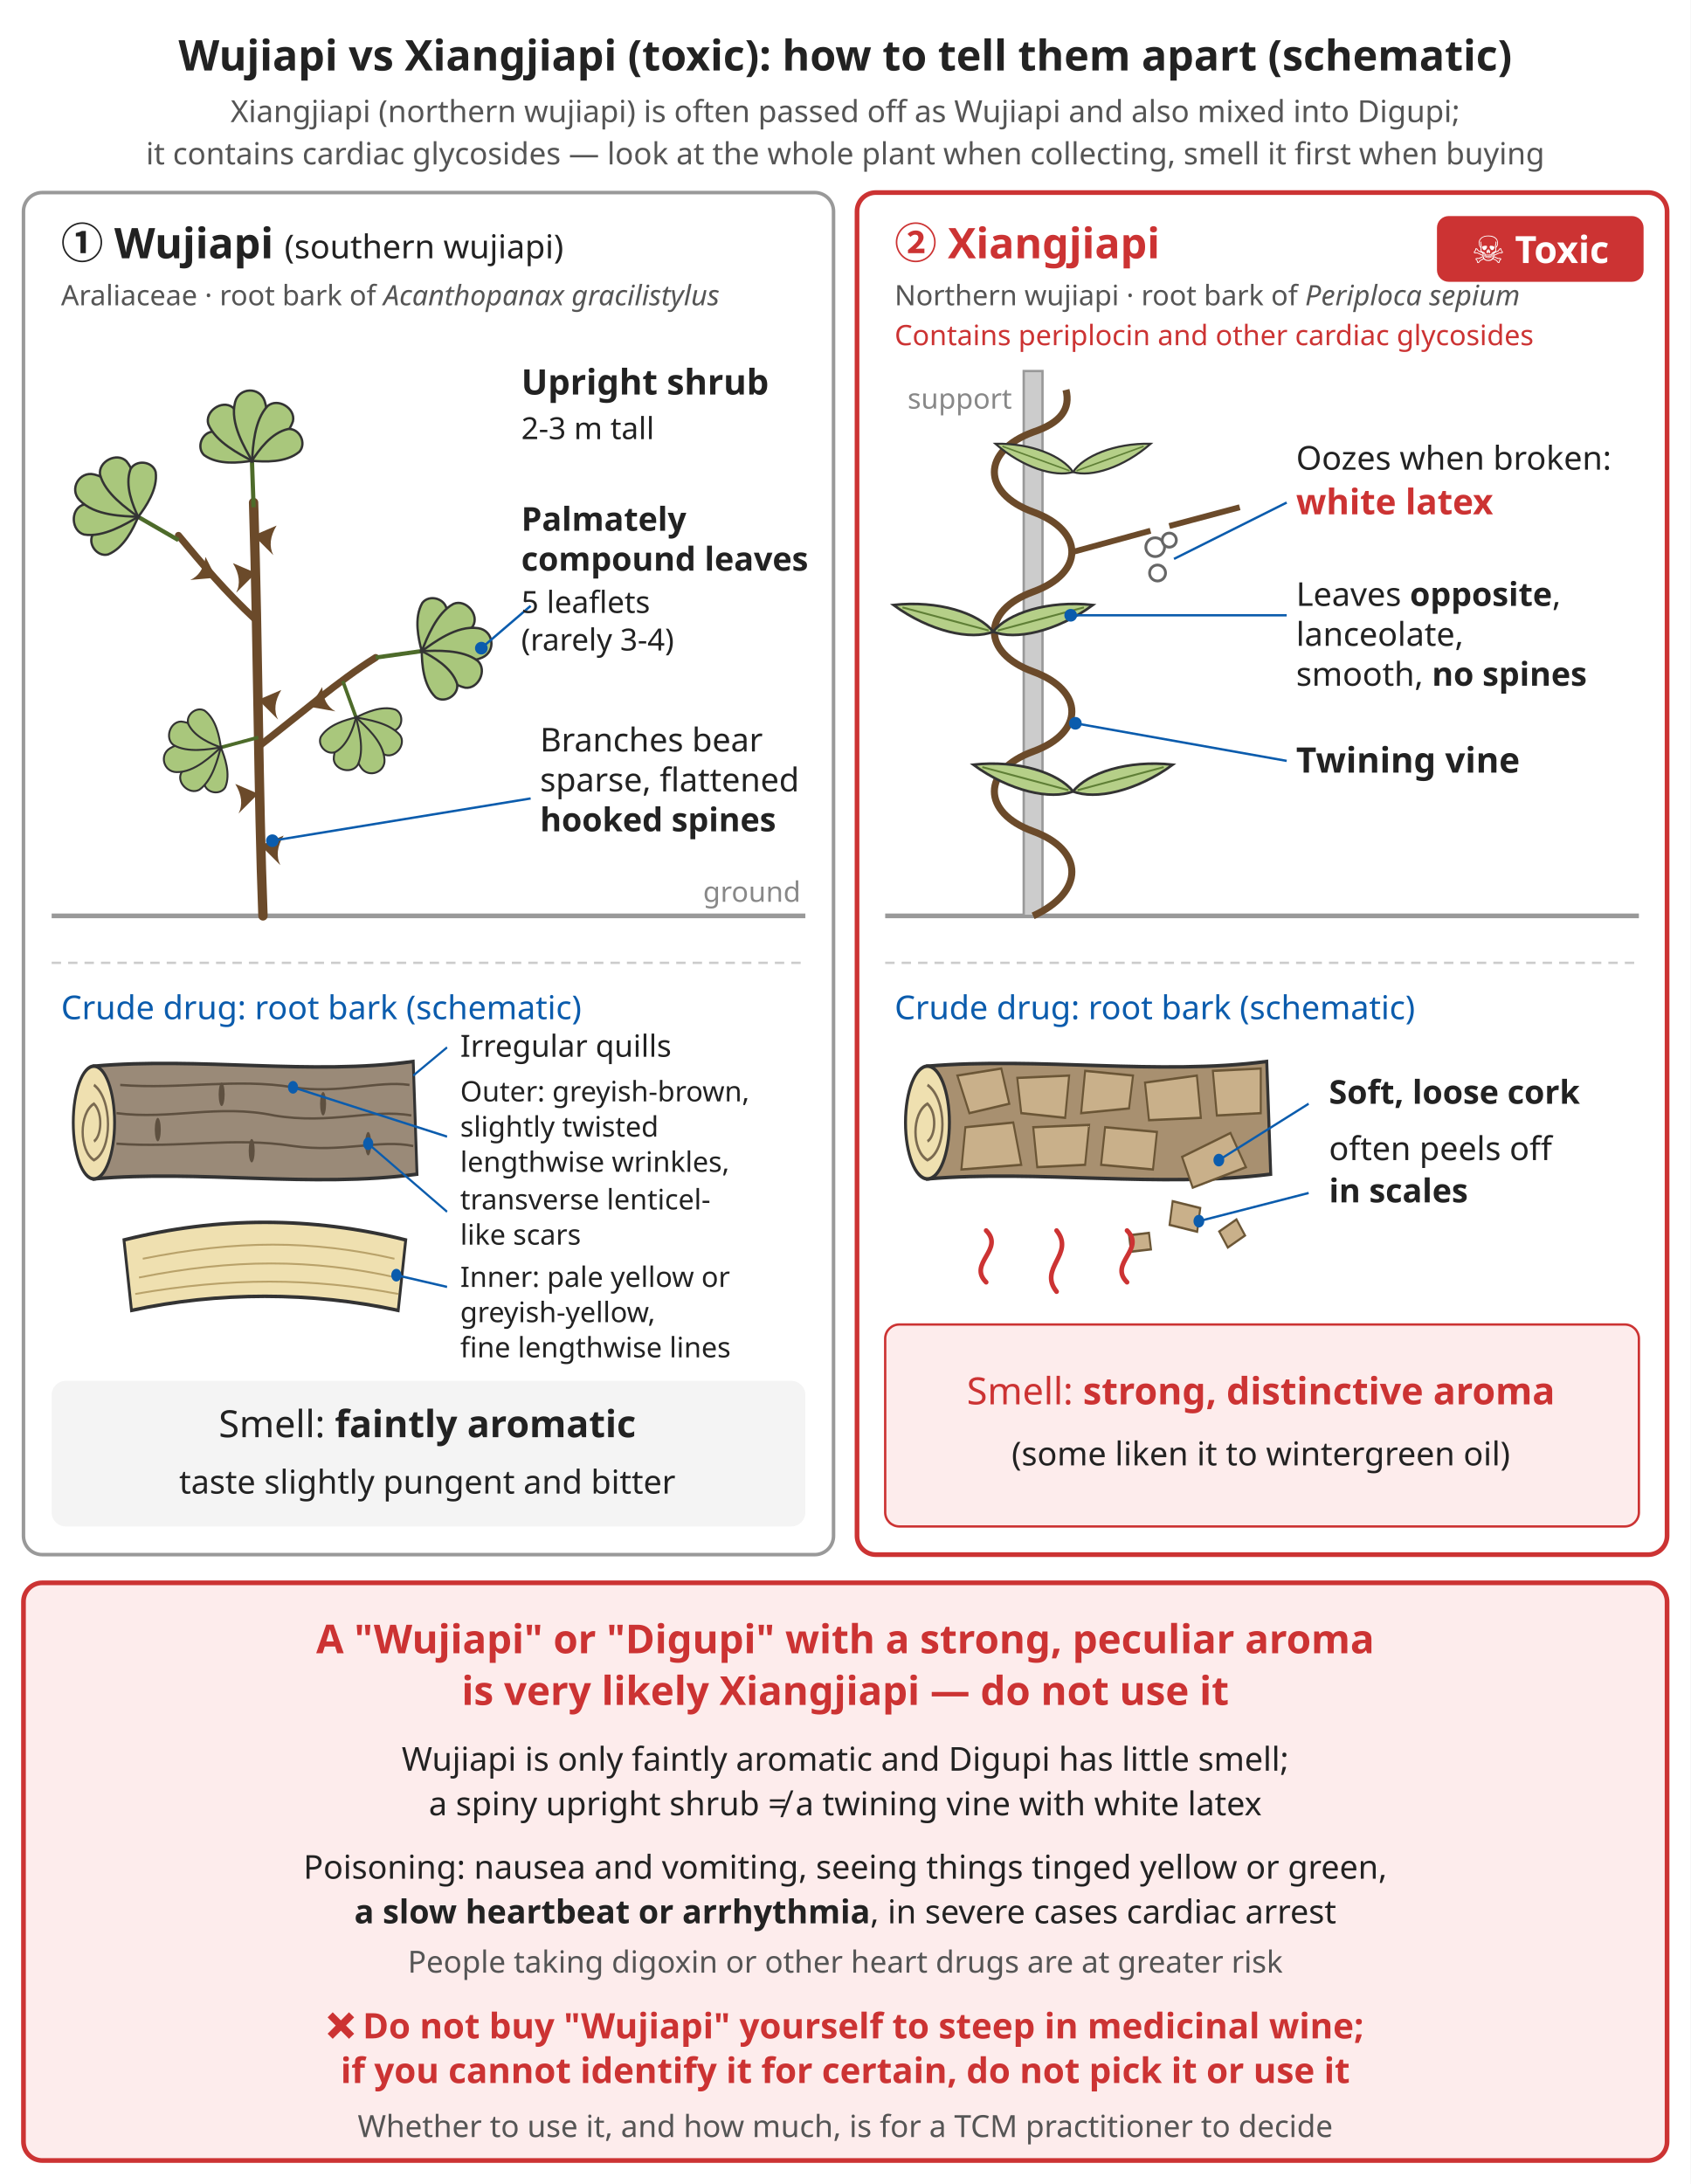
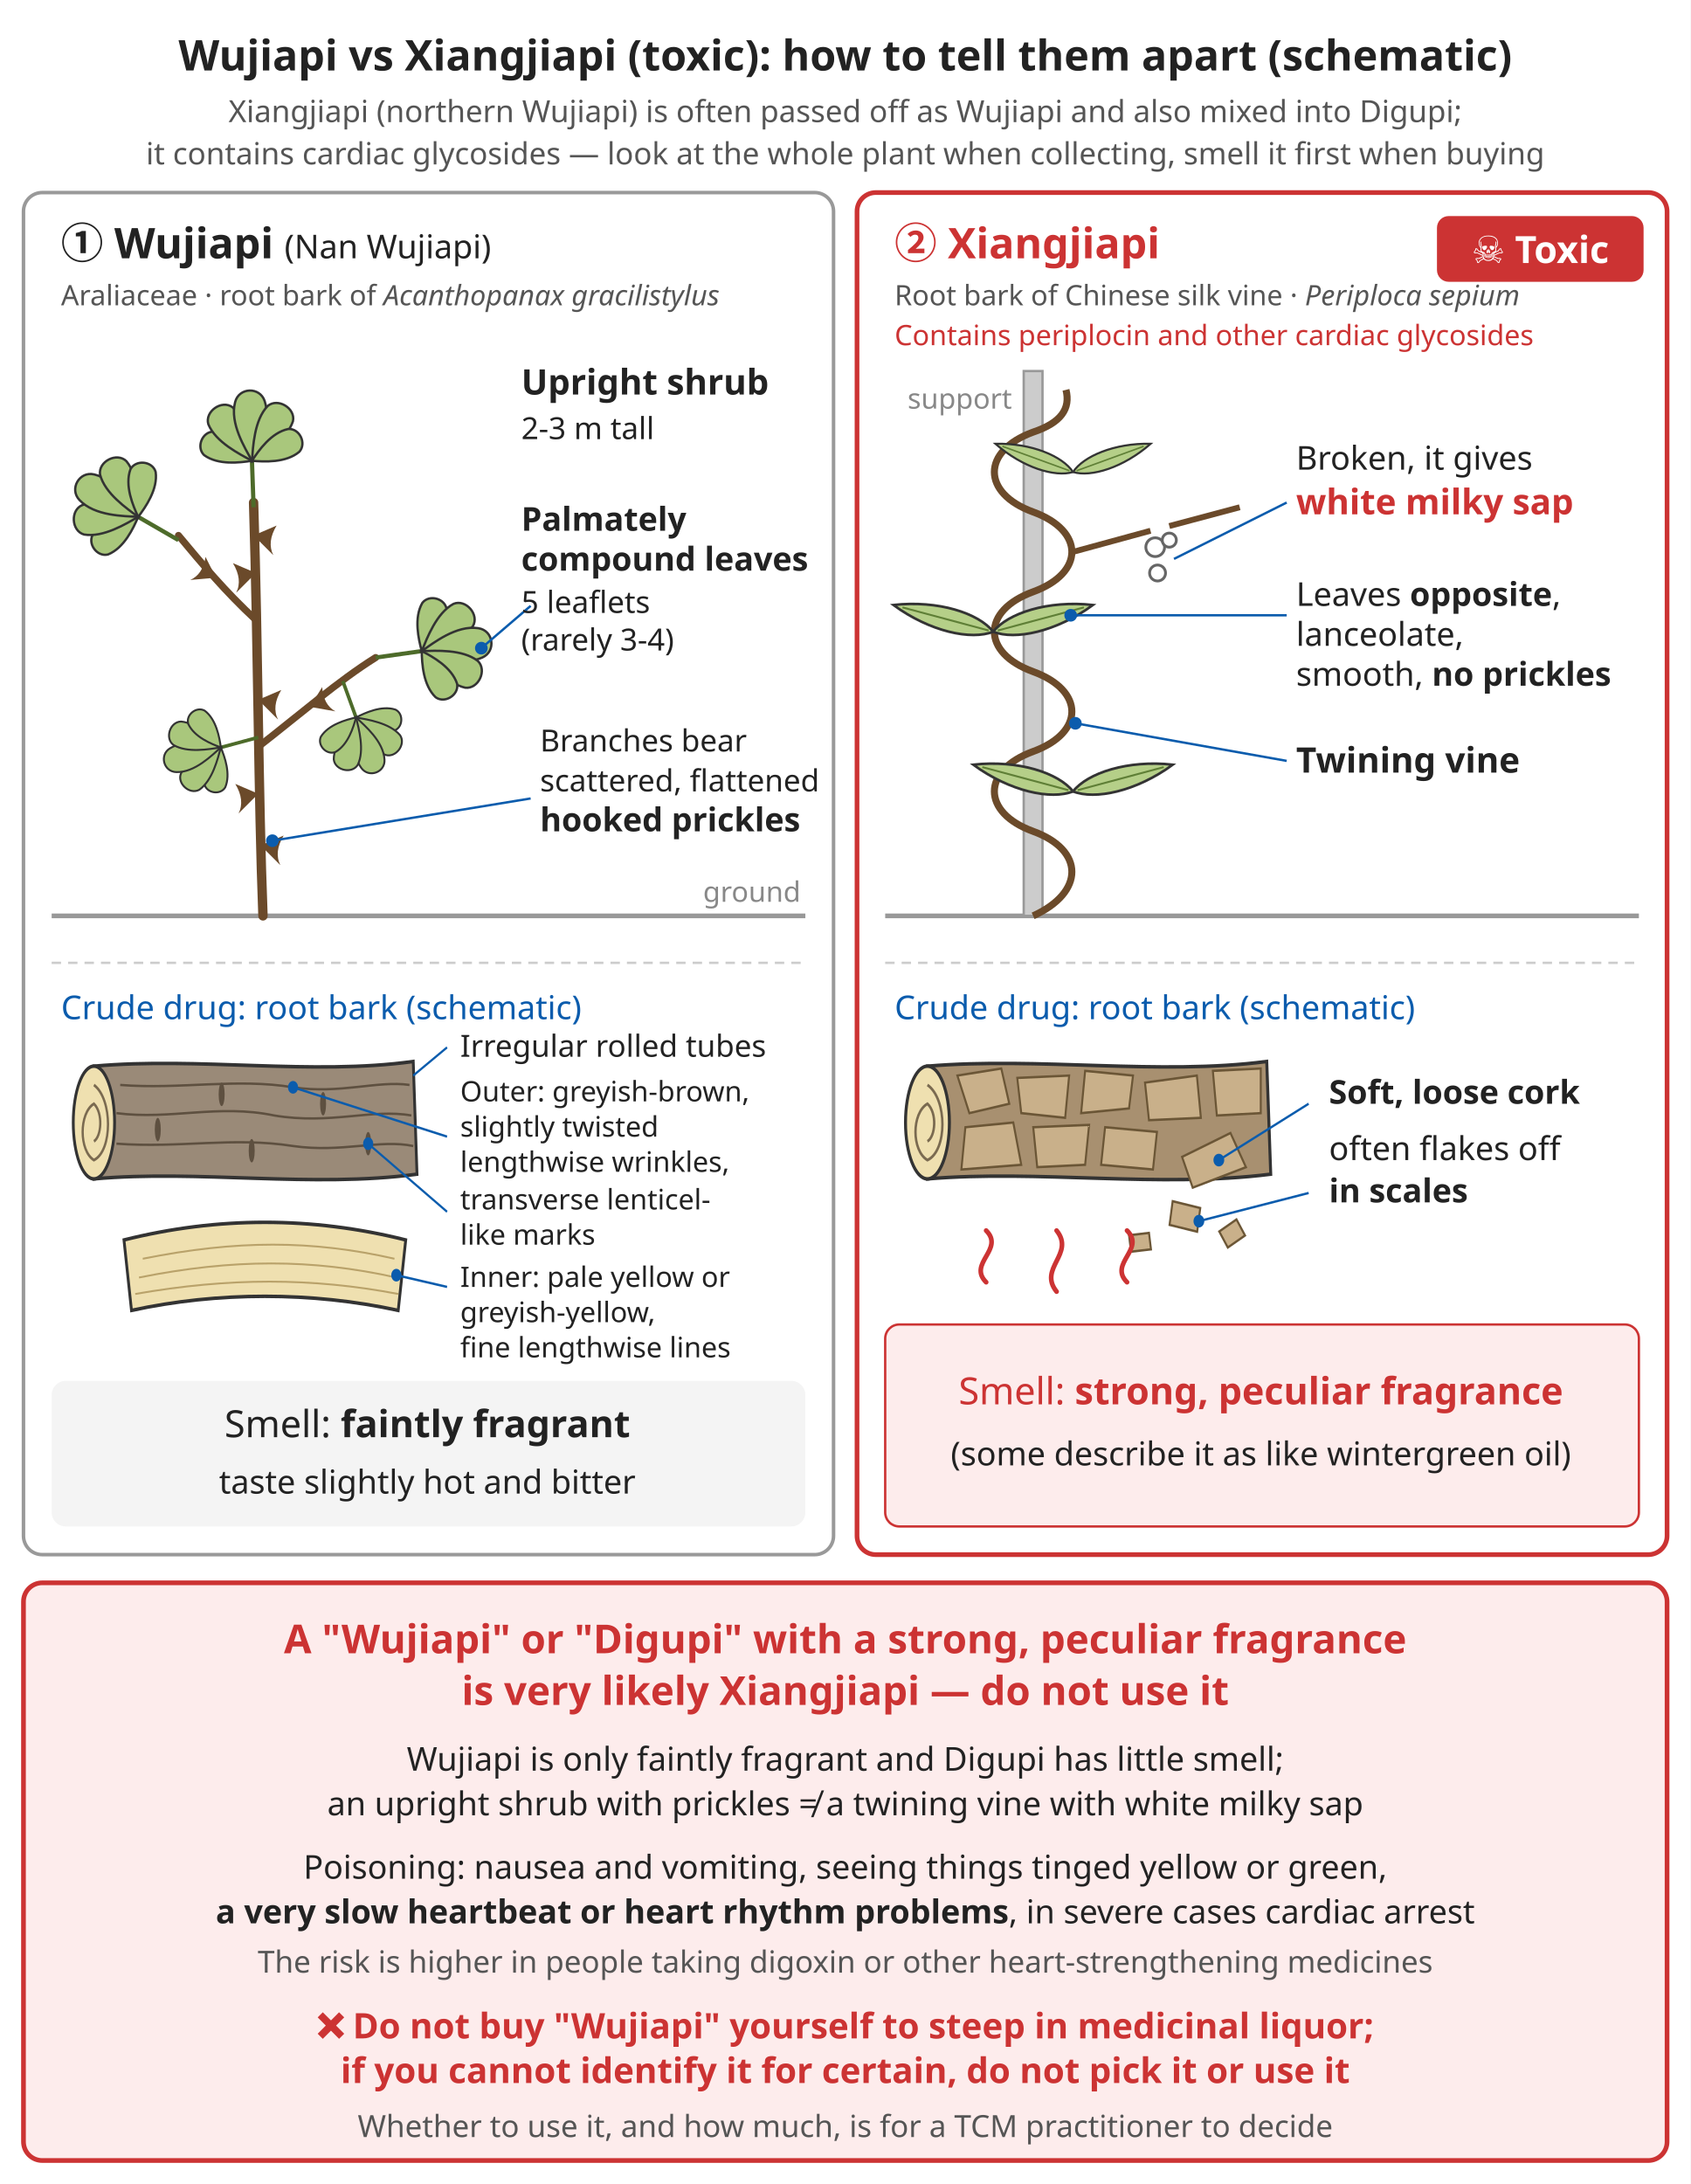
- <svg xmlns="http://www.w3.org/2000/svg" viewBox="0 0 720 930" width="720" height="930" role="img" aria-label="Wujiapi compared with Xiangjiapi: Xiangjiapi (northern wujiapi) is the root bark of Periploca sepium; it contains cardiac glycosides, is toxic, is often passed off as Wujiapi and is also mixed into Digupi. Acanthopanax is an upright shrub 2-3 m tall, with sparse, flattened hooked spines on the branches and palmately compound leaves of 5 leaflets (rarely 3-4); Wujiapi is in irregular quills, the outer surface greyish-brown with slightly twisted lengthwise wrinkles and transverse lenticel-like scars, the inner surface pale yellow or greyish-yellow with fine lengthwise lines, faintly aromatic, taste slightly pungent and bitter. Periploca is a twining vine that oozes white latex when broken, with opposite, lanceolate, smooth, spineless leaves; Xiangjiapi has a soft, loose cork that often peels off in scales, and a strong, distinctive aroma (some liken it to wintergreen oil). Do not use, or steep in wine, any Wujiapi or Digupi with a strong, peculiar aroma; poisoning can cause nausea and vomiting, yellow or green vision, a slow heartbeat or arrhythmia, and in severe cases cardiac arrest">
+ <svg xmlns="http://www.w3.org/2000/svg" viewBox="0 0 720 930" width="720" height="930" role="img" aria-label="Wujiapi compared with Xiangjiapi: Xiangjiapi (northern Wujiapi) is the root bark of Chinese silk vine, Periploca sepium; it contains cardiac glycosides, is toxic, is often passed off as Wujiapi and is also mixed into Digupi. Acanthopanax is an upright shrub 2-3 m tall, with scattered, flattened hooked prickles on the branches and palmately compound leaves of 5 leaflets (rarely 3-4); Wujiapi is in irregular rolled tubes, the outer surface greyish-brown with slightly twisted lengthwise wrinkles and transverse lenticel-like marks, the inner surface pale yellow or greyish-yellow with fine lengthwise lines, faintly fragrant, taste slightly hot and bitter. Periploca is a twining vine that gives white milky sap when broken, with opposite, lanceolate, smooth leaves without prickles; Xiangjiapi has a soft, loose cork that often flakes off in scales, and a strong, peculiar fragrance (some describe it as like wintergreen oil). Do not use, or steep in liquor, any Wujiapi or Digupi with a strong, peculiar fragrance; poisoning can cause nausea and vomiting, seeing things tinged yellow or green, a very slow heartbeat or heart rhythm problems, and in severe cases cardiac arrest">
  <rect width="100%" height="100%" fill="#fff" />
  <defs>
    <g id="palm">
      <path d="M0 0 H22" stroke="#4d6b2a" stroke-width="2" />
      <g fill="#a9c77c" stroke="#333" stroke-width="1.1">
        <path transform="translate(22 0) rotate(-66)" d="M0 0 C5 -3 14 -8 22 -6 C27 -4 27 4 22 6 C14 8 5 3 0 0Z" />
        <path transform="translate(22 0) rotate(-33)" d="M0 0 C6 -3 17 -9 26 -7 C32 -5 32 5 26 7 C17 9 6 3 0 0Z" />
        <path transform="translate(22 0)" d="M0 0 C6 -3 18 -10 28 -7 C35 -5 35 5 28 7 C18 10 6 3 0 0Z" />
        <path transform="translate(22 0) rotate(33)" d="M0 0 C6 -3 17 -9 26 -7 C32 -5 32 5 26 7 C17 9 6 3 0 0Z" />
        <path transform="translate(22 0) rotate(66)" d="M0 0 C5 -3 14 -8 22 -6 C27 -4 27 4 22 6 C14 8 5 3 0 0Z" />
      </g>
    </g>
    <g id="lance">
      <path d="M0 0 C8 -6 26 -7 44 0 C26 7 8 6 0 0Z" fill="#b5cf88" stroke="#333" stroke-width="1.1" />
      <path d="M2 0 H40" stroke="#5f7f36" stroke-width="0.8" />
    </g>
    <path id="spine" d="M0 0 L7 -3 Q4 2 6 6 Z" fill="#6b4a2a" />
  </defs>
  <g font-family="'Noto Sans','Noto Sans CJK SC',Arial,sans-serif" fill="#222">
    <text x="360" y="30" font-size="18" font-weight="bold" text-anchor="middle">Wujiapi vs Xiangjiapi (toxic): how to tell them apart (schematic)</text>
-     <text x="360" y="52" font-size="13" fill="#555" text-anchor="middle">Xiangjiapi (northern wujiapi) is often passed off as Wujiapi and also mixed into Digupi;</text>
+     <text x="360" y="52" font-size="13" fill="#555" text-anchor="middle">Xiangjiapi (northern Wujiapi) is often passed off as Wujiapi and also mixed into Digupi;</text>
    <text x="360" y="70" font-size="13" fill="#555" text-anchor="middle">it contains cardiac glycosides — look at the whole plant when collecting, smell it first when buying</text>
    <g transform="translate(0 18)">
      <rect x="10" y="64" width="345" height="580" rx="8" fill="none" stroke="#999" stroke-width="1.5" />
      <rect x="365" y="64" width="345" height="580" rx="8" fill="none" stroke="#c33" stroke-width="2" />
-       <text x="26" y="92" font-size="18" font-weight="bold">① Wujiapi <tspan font-size="14" font-weight="normal">(southern wujiapi)</tspan>
+       <text x="26" y="92" font-size="18" font-weight="bold">① Wujiapi <tspan font-size="14" font-weight="normal">(Nan Wujiapi)</tspan>
      </text>
      <text x="26" y="112" font-size="12" fill="#555">Araliaceae · root bark of <tspan font-style="italic">Acanthopanax gracilistylus</tspan>
      </text>
      <line x1="22" y1="372" x2="343" y2="372" stroke="#999" stroke-width="2" />
      <text x="341" y="366" font-size="12" fill="#888" text-anchor="end">ground</text>
      <g stroke="#6b4a2a" stroke-width="4" fill="none" stroke-linecap="round">
        <path d="M112 372 C110 320 110 260 108 196" />
        <path d="M110 300 C128 286 144 272 160 262" stroke-width="3" />
        <path d="M109 246 C96 234 86 222 76 210" stroke-width="3" />
      </g>
      <use href="#spine" transform="translate(111 342) scale(1.4)" />
      <use href="#spine" transform="translate(110 320) scale(-1.4 1.4)" />
      <use href="#spine" transform="translate(110 280) scale(1.4)" />
      <use href="#spine" transform="translate(109 226) scale(-1.4 1.4)" />
      <use href="#spine" transform="translate(108 210) scale(1.4)" />
      <use href="#spine" transform="translate(132 283) rotate(-35) scale(1.3)" />
      <use href="#spine" transform="translate(92 228) rotate(40) scale(-1.3 1.3)" />
      <use href="#palm" transform="translate(108 198) rotate(-92) scale(0.9)" />
      <use href="#palm" transform="translate(160 262) rotate(-8) scale(0.9)" />
      <use href="#palm" transform="translate(76 212) rotate(-150) scale(0.9)" />
      <use href="#palm" transform="translate(146 272) rotate(70) scale(0.75)" />
      <use href="#palm" transform="translate(110 296) rotate(165) scale(0.75)" />
      <g stroke="#0b5cad" stroke-width="1" fill="#0b5cad">
        <line x1="205" y1="258" x2="226" y2="240" />
        <circle cx="205" cy="258" r="2.2" />
        <line x1="116" y1="340" x2="226" y2="322" />
        <circle cx="116" cy="340" r="2.2" />
      </g>
      <text x="222" y="150" font-size="15" font-weight="bold">Upright shrub</text>
      <text x="222" y="169" font-size="13">2-3 m tall</text>
      <text x="222" y="208" font-size="14" font-weight="bold">Palmately</text>
      <text x="222" y="225" font-size="14" font-weight="bold">compound leaves</text>
      <text x="222" y="243" font-size="13">5 leaflets</text>
      <text x="222" y="259" font-size="13">(rarely 3-4)</text>
-       <text x="230" y="302" font-size="14">Branches bear</text>
-       <text x="230" y="319" font-size="14">sparse, flattened</text>
-       <text x="230" y="336" font-size="14" font-weight="bold">hooked spines</text>
+       <text x="230" y="302" font-size="13">Branches bear</text>
+       <text x="230" y="319" font-size="13">scattered, flattened</text>
+       <text x="230" y="336" font-size="14" font-weight="bold">hooked prickles</text>
      <text x="381" y="92" font-size="18" font-weight="bold" fill="#c33">② Xiangjiapi</text>
-       <text x="381" y="112" font-size="12" fill="#555">Northern wujiapi · root bark of <tspan font-style="italic">Periploca sepium</tspan>
+       <text x="381" y="112" font-size="12" fill="#555">Root bark of Chinese silk vine · <tspan font-style="italic">Periploca sepium</tspan>
      </text>
      <rect x="612" y="74" width="88" height="28" rx="5" fill="#c33" />
      <text x="656" y="94" font-size="16" font-weight="bold" fill="#fff" text-anchor="middle">☠️ Toxic</text>
      <text x="381" y="129" font-size="12" fill="#c33">Contains periplocin and other cardiac glycosides</text>
      <line x1="377" y1="372" x2="698" y2="372" stroke="#999" stroke-width="2" />
      <rect x="436" y="140" width="8" height="232" fill="#ccc" stroke="#999" />
      <text x="431" y="156" font-size="12" fill="#888" text-anchor="end">support</text>
      <path d="M440 372 C462 362 462 344 440 336 C418 328 418 310 440 302 C462 294 462 276 440 268 C418 260 418 242 440 234 C462 226 462 208 440 200 C418 192 418 174 440 166 C452 162 456 156 454 148" stroke="#6b4a2a" stroke-width="3" fill="none" />
      <use href="#lance" transform="translate(457 319) rotate(-15)" />
      <use href="#lance" transform="translate(457 319) rotate(195)" />
      <use href="#lance" transform="translate(423 251) rotate(-15)" />
      <use href="#lance" transform="translate(423 251) rotate(195)" />
      <use href="#lance" transform="translate(457 183) rotate(-20) scale(0.8)" />
      <use href="#lance" transform="translate(457 183) rotate(200) scale(0.8)" />
      <path d="M457 217 L490 208" stroke="#6b4a2a" stroke-width="2.5" />
      <path d="M498 206 L528 198" stroke="#6b4a2a" stroke-width="2.5" />
      <g fill="#fff" stroke="#666" stroke-width="1.2">
        <circle cx="492" cy="215" r="4" />
        <circle cx="493" cy="226" r="3.4" />
        <circle cx="498" cy="212" r="3" />
      </g>
      <g stroke="#0b5cad" stroke-width="1" fill="#0b5cad">
        <line x1="458" y1="290" x2="548" y2="306" />
        <circle cx="458" cy="290" r="2.2" />
        <line x1="456" y1="244" x2="548" y2="244" />
        <circle cx="456" cy="244" r="2.2" />
        <line x1="500" y1="220" x2="548" y2="196" />
      </g>
      <text x="552" y="311" font-size="15" font-weight="bold">Twining vine</text>
      <text x="552" y="240" font-size="14">Leaves <tspan font-weight="bold">opposite</tspan>,</text>
      <text x="552" y="257" font-size="14">lanceolate,</text>
-       <text x="552" y="274" font-size="14">smooth, <tspan font-weight="bold">no spines</tspan>
-       </text>
-       <text x="552" y="182" font-size="14">Oozes when broken:</text>
-       <text x="552" y="201" font-size="15" font-weight="bold" fill="#c33">white latex</text>
+       <text x="552" y="274" font-size="14">smooth, <tspan font-weight="bold">no prickles</tspan>
+       </text>
+       <text x="552" y="182" font-size="14">Broken, it gives</text>
+       <text x="552" y="201" font-size="15" font-weight="bold" fill="#c33">white milky sap</text>
      <line x1="22" y1="392" x2="343" y2="392" stroke="#ccc" stroke-dasharray="4 3" />
      <line x1="377" y1="392" x2="698" y2="392" stroke="#ccc" stroke-dasharray="4 3" />
      <text x="26" y="416" font-size="14" fill="#0b5cad">Crude drug: root bark (schematic)</text>
      <text x="381" y="416" font-size="14" fill="#0b5cad">Crude drug: root bark (schematic)</text>
      <g transform="translate(4.8 0) scale(0.8 1)">
        <path d="M44 436 C100 432 160 440 214 434 L216 482 C160 488 100 480 44 484 Z" fill="#9a8a78" stroke="#333" stroke-width="1.5" />
        <ellipse cx="44" cy="460" rx="11" ry="24" fill="#efe0b0" stroke="#333" stroke-width="1.5" />
        <path d="M44 444 C54 450 54 472 44 476 C36 472 36 456 44 452 C49 456 48 466 44 468" stroke="#7a6a50" stroke-width="1.2" fill="none" />
        <g stroke="#5e5040" stroke-width="1" fill="none">
          <path d="M58 444 C90 446 120 441 150 445 C175 448 195 442 212 444" />
          <path d="M56 456 C85 459 110 452 140 457 C170 461 192 454 213 457" />
          <path d="M56 469 C90 471 118 466 150 470 C176 473 196 467 214 470" />
        </g>
        <g fill="#5e5040">
          <ellipse cx="78" cy="463" rx="1.6" ry="5" />
          <ellipse cx="112" cy="448" rx="1.6" ry="5" />
          <ellipse cx="128" cy="472" rx="1.6" ry="5" />
          <ellipse cx="166" cy="452" rx="1.6" ry="5" />
          <ellipse cx="190" cy="469" rx="1.6" ry="5" />
        </g>
        <path d="M60 510 C110 500 160 500 210 510 L206 540 C160 532 110 532 64 540 Z" fill="#efe0b0" stroke="#333" stroke-width="1.5" />
        <g stroke="#b9a26a" stroke-width="0.8" fill="none">
          <path d="M70 518 C120 510 160 510 204 518" />
          <path d="M68 526 C118 518 160 518 205 526" />
          <path d="M66 533 C116 526 160 526 206 533" />
        </g>
        <g stroke="#0b5cad" stroke-width="1" fill="#0b5cad">
          <line x1="214" y1="440" x2="232" y2="428" />
          <line x1="150" y1="445" x2="232" y2="466" />
          <circle cx="150" cy="445" r="2.2" />
          <line x1="190" y1="469" x2="232" y2="498" />
          <circle cx="190" cy="469" r="2.2" />
          <line x1="205" y1="525" x2="232" y2="530" />
          <circle cx="205" cy="525" r="2.2" />
        </g>
      </g>
-       <text x="196" y="432" font-size="13">Irregular quills</text>
+       <text x="196" y="432" font-size="13">Irregular rolled tubes</text>
      <text x="196" y="451" font-size="12">Outer: greyish-brown,</text>
      <text x="196" y="466" font-size="12">slightly twisted</text>
      <text x="196" y="481" font-size="12">lengthwise wrinkles,</text>
      <text x="196" y="497" font-size="12">transverse lenticel-</text>
-       <text x="196" y="512" font-size="12">like scars</text>
+       <text x="196" y="512" font-size="12">like marks</text>
      <text x="196" y="530" font-size="12">Inner: pale yellow or</text>
      <text x="196" y="545" font-size="12">greyish-yellow,</text>
      <text x="196" y="560" font-size="12">fine lengthwise lines</text>
      <rect x="22" y="570" width="321" height="62" rx="6" fill="#f4f4f4" />
-       <text x="182" y="594" font-size="16" text-anchor="middle">Smell: <tspan font-weight="bold">faintly aromatic</tspan>
-       </text>
-       <text x="182" y="618" font-size="14" text-anchor="middle">taste slightly pungent and bitter</text>
+       <text x="182" y="594" font-size="16" text-anchor="middle">Smell: <tspan font-weight="bold">faintly fragrant</tspan>
+       </text>
+       <text x="182" y="618" font-size="14" text-anchor="middle">taste slightly hot and bitter</text>
      <g transform="translate(55.85 0) scale(0.85 1)">
        <path d="M399 436 C455 432 515 440 569 434 L571 482 C515 488 455 480 399 484 Z" fill="#a89070" stroke="#333" stroke-width="1.5" />
        <ellipse cx="399" cy="460" rx="11" ry="24" fill="#efe0b0" stroke="#333" stroke-width="1.5" />
        <path d="M399 444 C409 450 409 472 399 476 C391 472 391 456 399 452 C404 456 403 466 399 468" stroke="#7a6a50" stroke-width="1.2" fill="none" />
        <g fill="#c9b08a" stroke="#6b5636" stroke-width="1">
          <path d="M414 440 L436 437 L440 452 L420 456 Z" />
          <path d="M444 441 L470 440 L468 458 L446 456 Z" />
          <path d="M418 462 L442 460 L446 478 L416 480 Z" />
          <path d="M478 438 L502 440 L500 454 L476 456 Z" />
          <path d="M452 462 L480 461 L478 478 L454 479 Z" />
          <path d="M508 443 L534 440 L536 458 L510 459 Z" />
          <path d="M488 462 L514 464 L512 480 L486 478 Z" />
          <path d="M542 438 L566 437 L566 456 L544 457 Z" />
          <path d="M522 466 L548 462 L552 478 L524 480 Z" transform="rotate(-14 537 471) translate(4 6)" />
        </g>
        <g fill="#c9b08a" stroke="#6b5636" stroke-width="1">
          <path d="M520 496 L534 494 L536 504 L522 506 Z" transform="rotate(20 528 500)" />
          <path d="M546 504 L556 503 L557 511 L547 512 Z" transform="rotate(-25 551 507)" />
          <path d="M500 508 L510 507 L511 514 L501 515 Z" />
        </g>
        <g stroke="#0b5cad" stroke-width="1" fill="#0b5cad">
          <line x1="545" y1="476" x2="590" y2="452" />
          <circle cx="545" cy="476" r="2.2" />
          <line x1="535" y1="502" x2="590" y2="490" />
          <circle cx="535" cy="502" r="2.2" />
        </g>
      </g>
      <text x="566" y="452" font-size="14" font-weight="bold">Soft, loose cork</text>
-       <text x="566" y="476" font-size="14">often peels off</text>
+       <text x="566" y="476" font-size="14">often flakes off</text>
      <text x="566" y="494" font-size="14" font-weight="bold">in scales</text>
      <g stroke="#c33" stroke-width="2" fill="none" stroke-linecap="round">
        <path d="M420 528 C412 520 428 514 420 506" />
        <path d="M450 532 C442 522 458 516 450 506" />
        <path d="M480 528 C472 520 488 514 480 506" />
      </g>
      <rect x="377" y="546" width="321" height="86" rx="6" fill="#fdecec" stroke="#c33" stroke-width="1" />
-       <text x="537" y="580" font-size="16" text-anchor="middle" fill="#c33">Smell: <tspan font-weight="bold">strong, distinctive aroma</tspan>
-       </text>
-       <text x="537" y="606" font-size="14" text-anchor="middle">(some liken it to wintergreen oil)</text>
+       <text x="537" y="580" font-size="16" text-anchor="middle" fill="#c33">Smell: <tspan font-weight="bold">strong, peculiar fragrance</tspan>
+       </text>
+       <text x="537" y="606" font-size="14" text-anchor="middle">(some describe it as like wintergreen oil)</text>
      <rect x="10" y="656" width="700" height="246" rx="8" fill="#fdecec" stroke="#c33" stroke-width="2" />
-       <text x="360" y="686" font-size="17" font-weight="bold" fill="#c33" text-anchor="middle">A "Wujiapi" or "Digupi" with a strong, peculiar aroma</text>
+       <text x="360" y="686" font-size="17" font-weight="bold" fill="#c33" text-anchor="middle">A "Wujiapi" or "Digupi" with a strong, peculiar fragrance</text>
      <text x="360" y="708" font-size="17" font-weight="bold" fill="#c33" text-anchor="middle">is very likely Xiangjiapi — do not use it</text>
-       <text x="360" y="736" font-size="14" text-anchor="middle">Wujiapi is only faintly aromatic and Digupi has little smell;</text>
-       <text x="360" y="755" font-size="14" text-anchor="middle">a spiny upright shrub ≠ a twining vine with white latex</text>
+       <text x="360" y="736" font-size="14" text-anchor="middle">Wujiapi is only faintly fragrant and Digupi has little smell;</text>
+       <text x="360" y="755" font-size="14" text-anchor="middle">an upright shrub with prickles ≠ a twining vine with white milky sap</text>
      <text x="360" y="782" font-size="14" text-anchor="middle">Poisoning: nausea and vomiting, seeing things tinged yellow or green,</text>
      <text x="360" y="801" font-size="14" text-anchor="middle">
-         <tspan font-weight="bold">a slow heartbeat or arrhythmia</tspan>, in severe cases cardiac arrest</text>
-       <text x="360" y="822" font-size="13" fill="#555" text-anchor="middle">People taking digoxin or other heart drugs are at greater risk</text>
-       <text x="360" y="850" font-size="15" font-weight="bold" fill="#c33" text-anchor="middle">❌ Do not buy "Wujiapi" yourself to steep in medicinal wine;</text>
+         <tspan font-weight="bold">a very slow heartbeat or heart rhythm problems</tspan>, in severe cases cardiac arrest</text>
+       <text x="360" y="822" font-size="13" fill="#555" text-anchor="middle">The risk is higher in people taking digoxin or other heart-strengthening medicines</text>
+       <text x="360" y="850" font-size="15" font-weight="bold" fill="#c33" text-anchor="middle">❌ Do not buy "Wujiapi" yourself to steep in medicinal liquor;</text>
      <text x="360" y="869" font-size="15" font-weight="bold" fill="#c33" text-anchor="middle">if you cannot identify it for certain, do not pick it or use it</text>
      <text x="360" y="892" font-size="13" fill="#555" text-anchor="middle">Whether to use it, and how much, is for a TCM practitioner to decide</text>
    </g>
  </g>
</svg>
